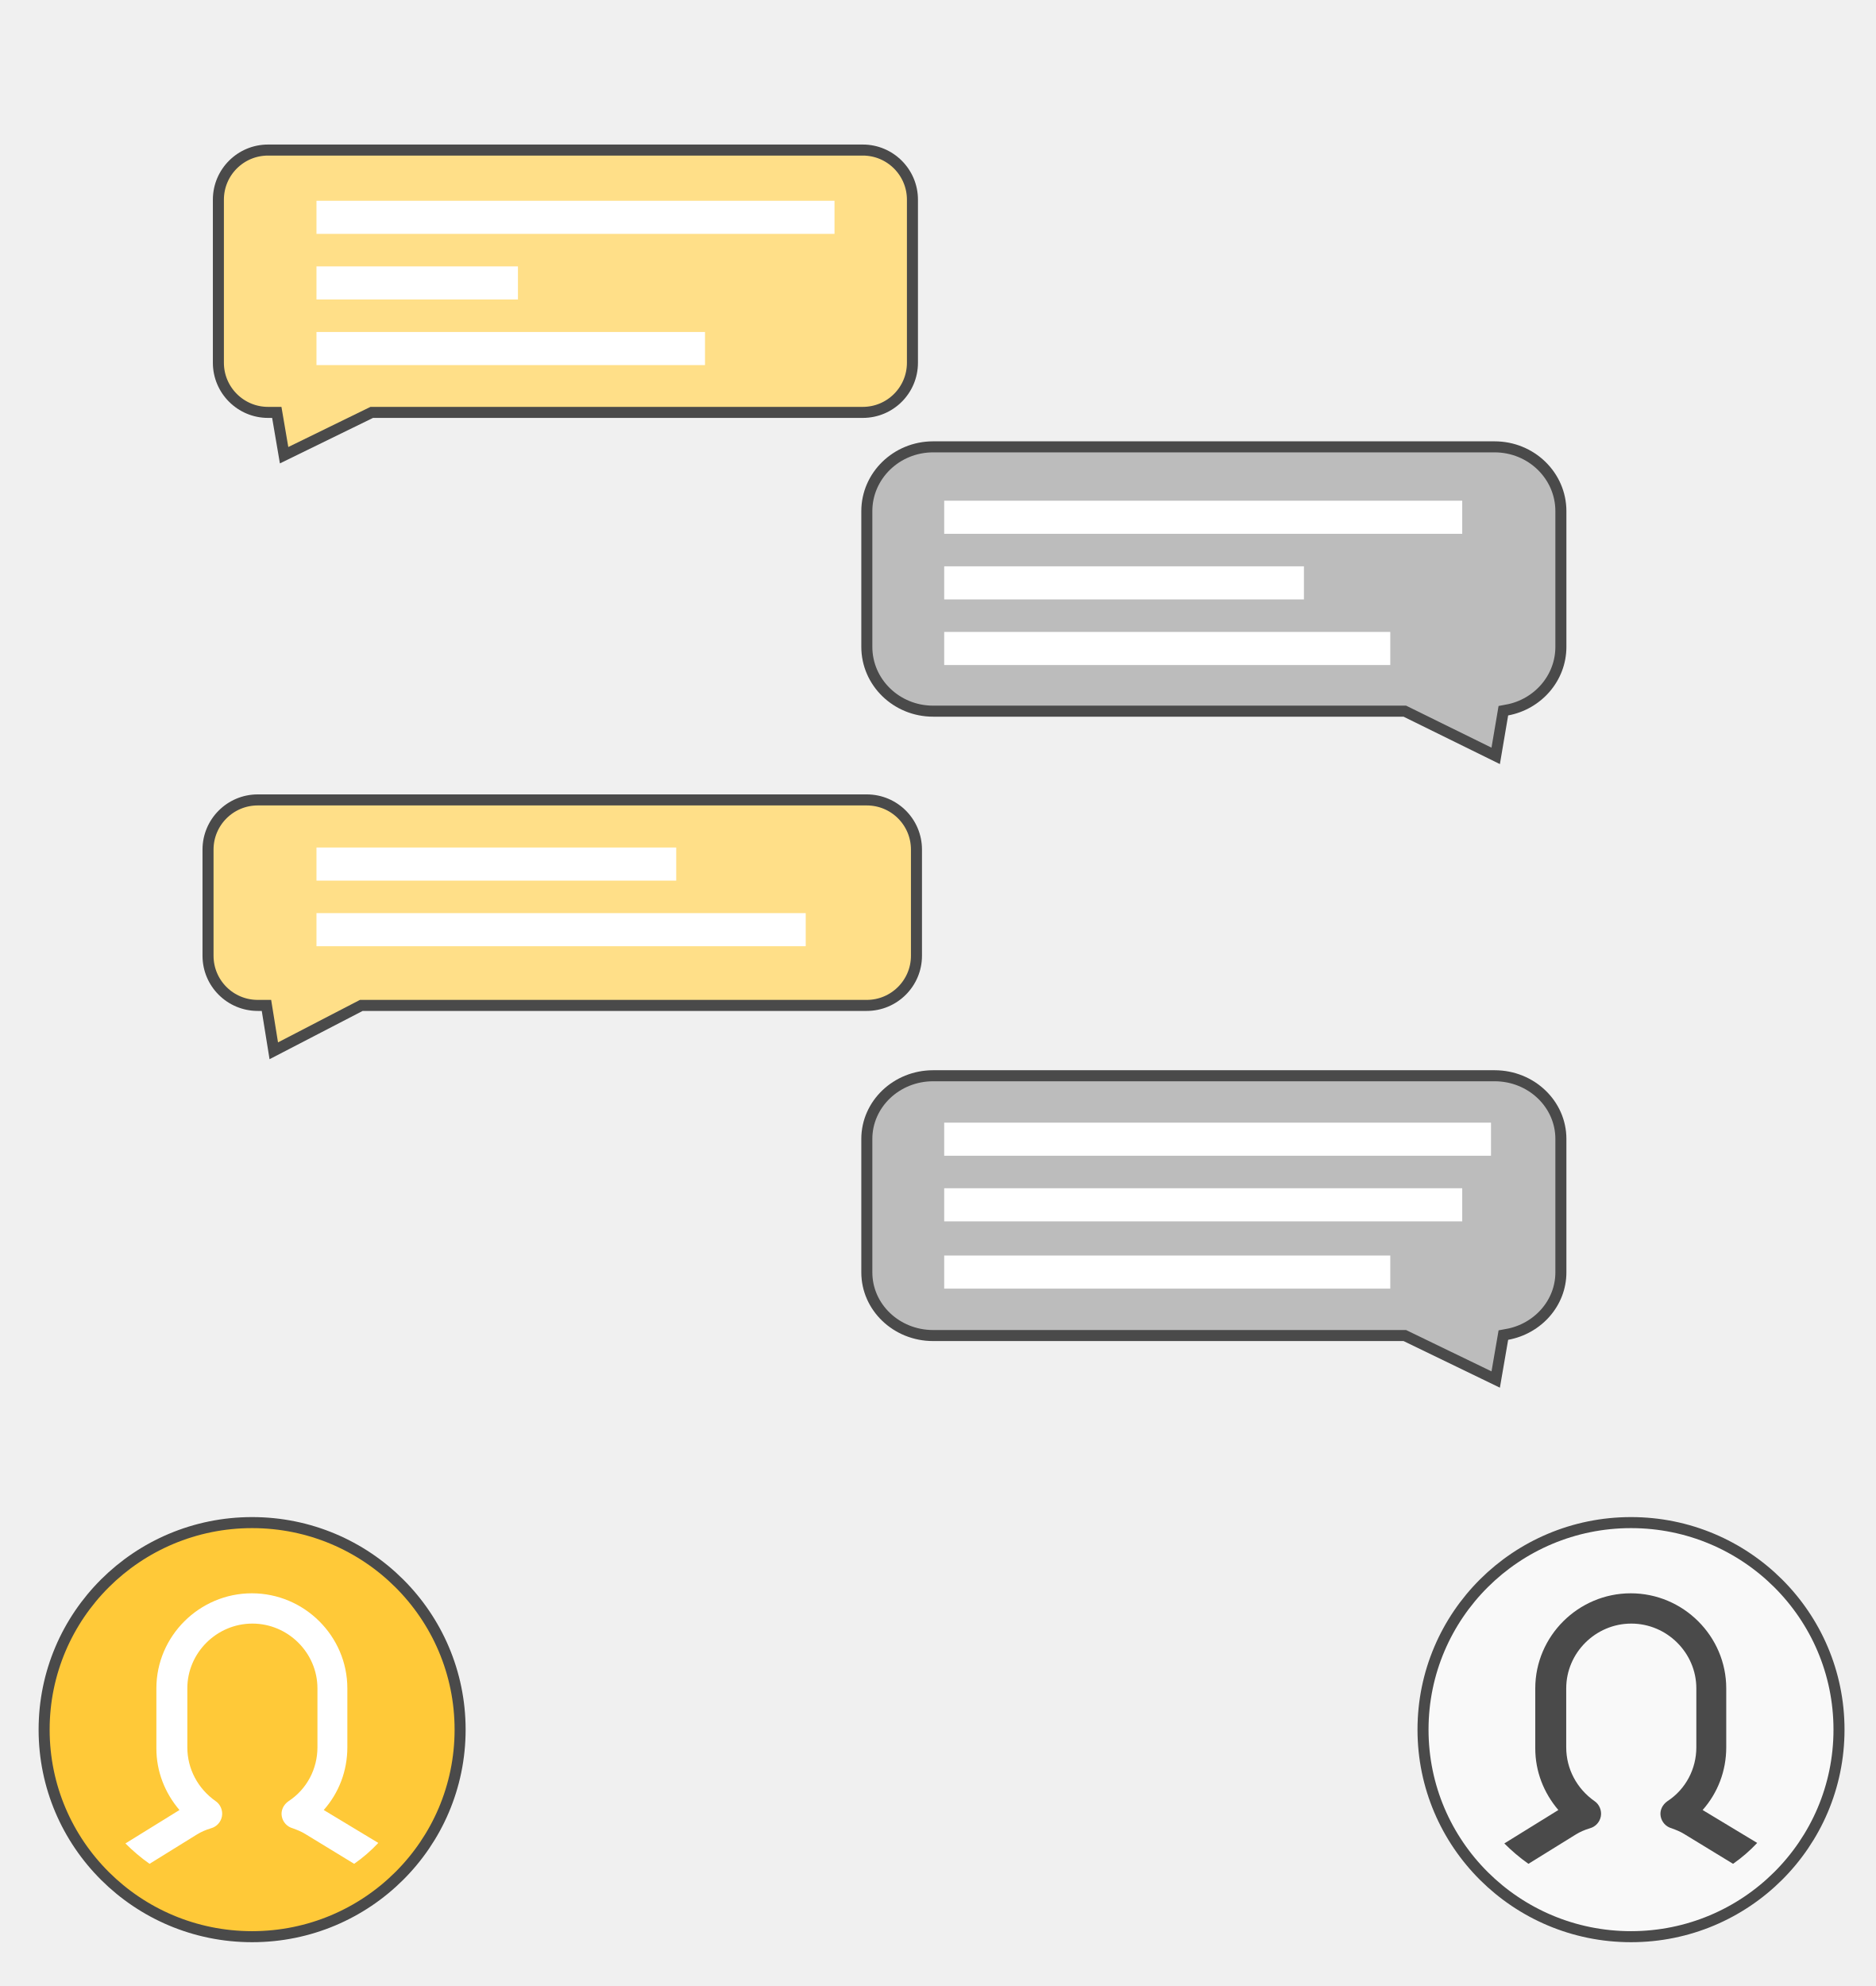
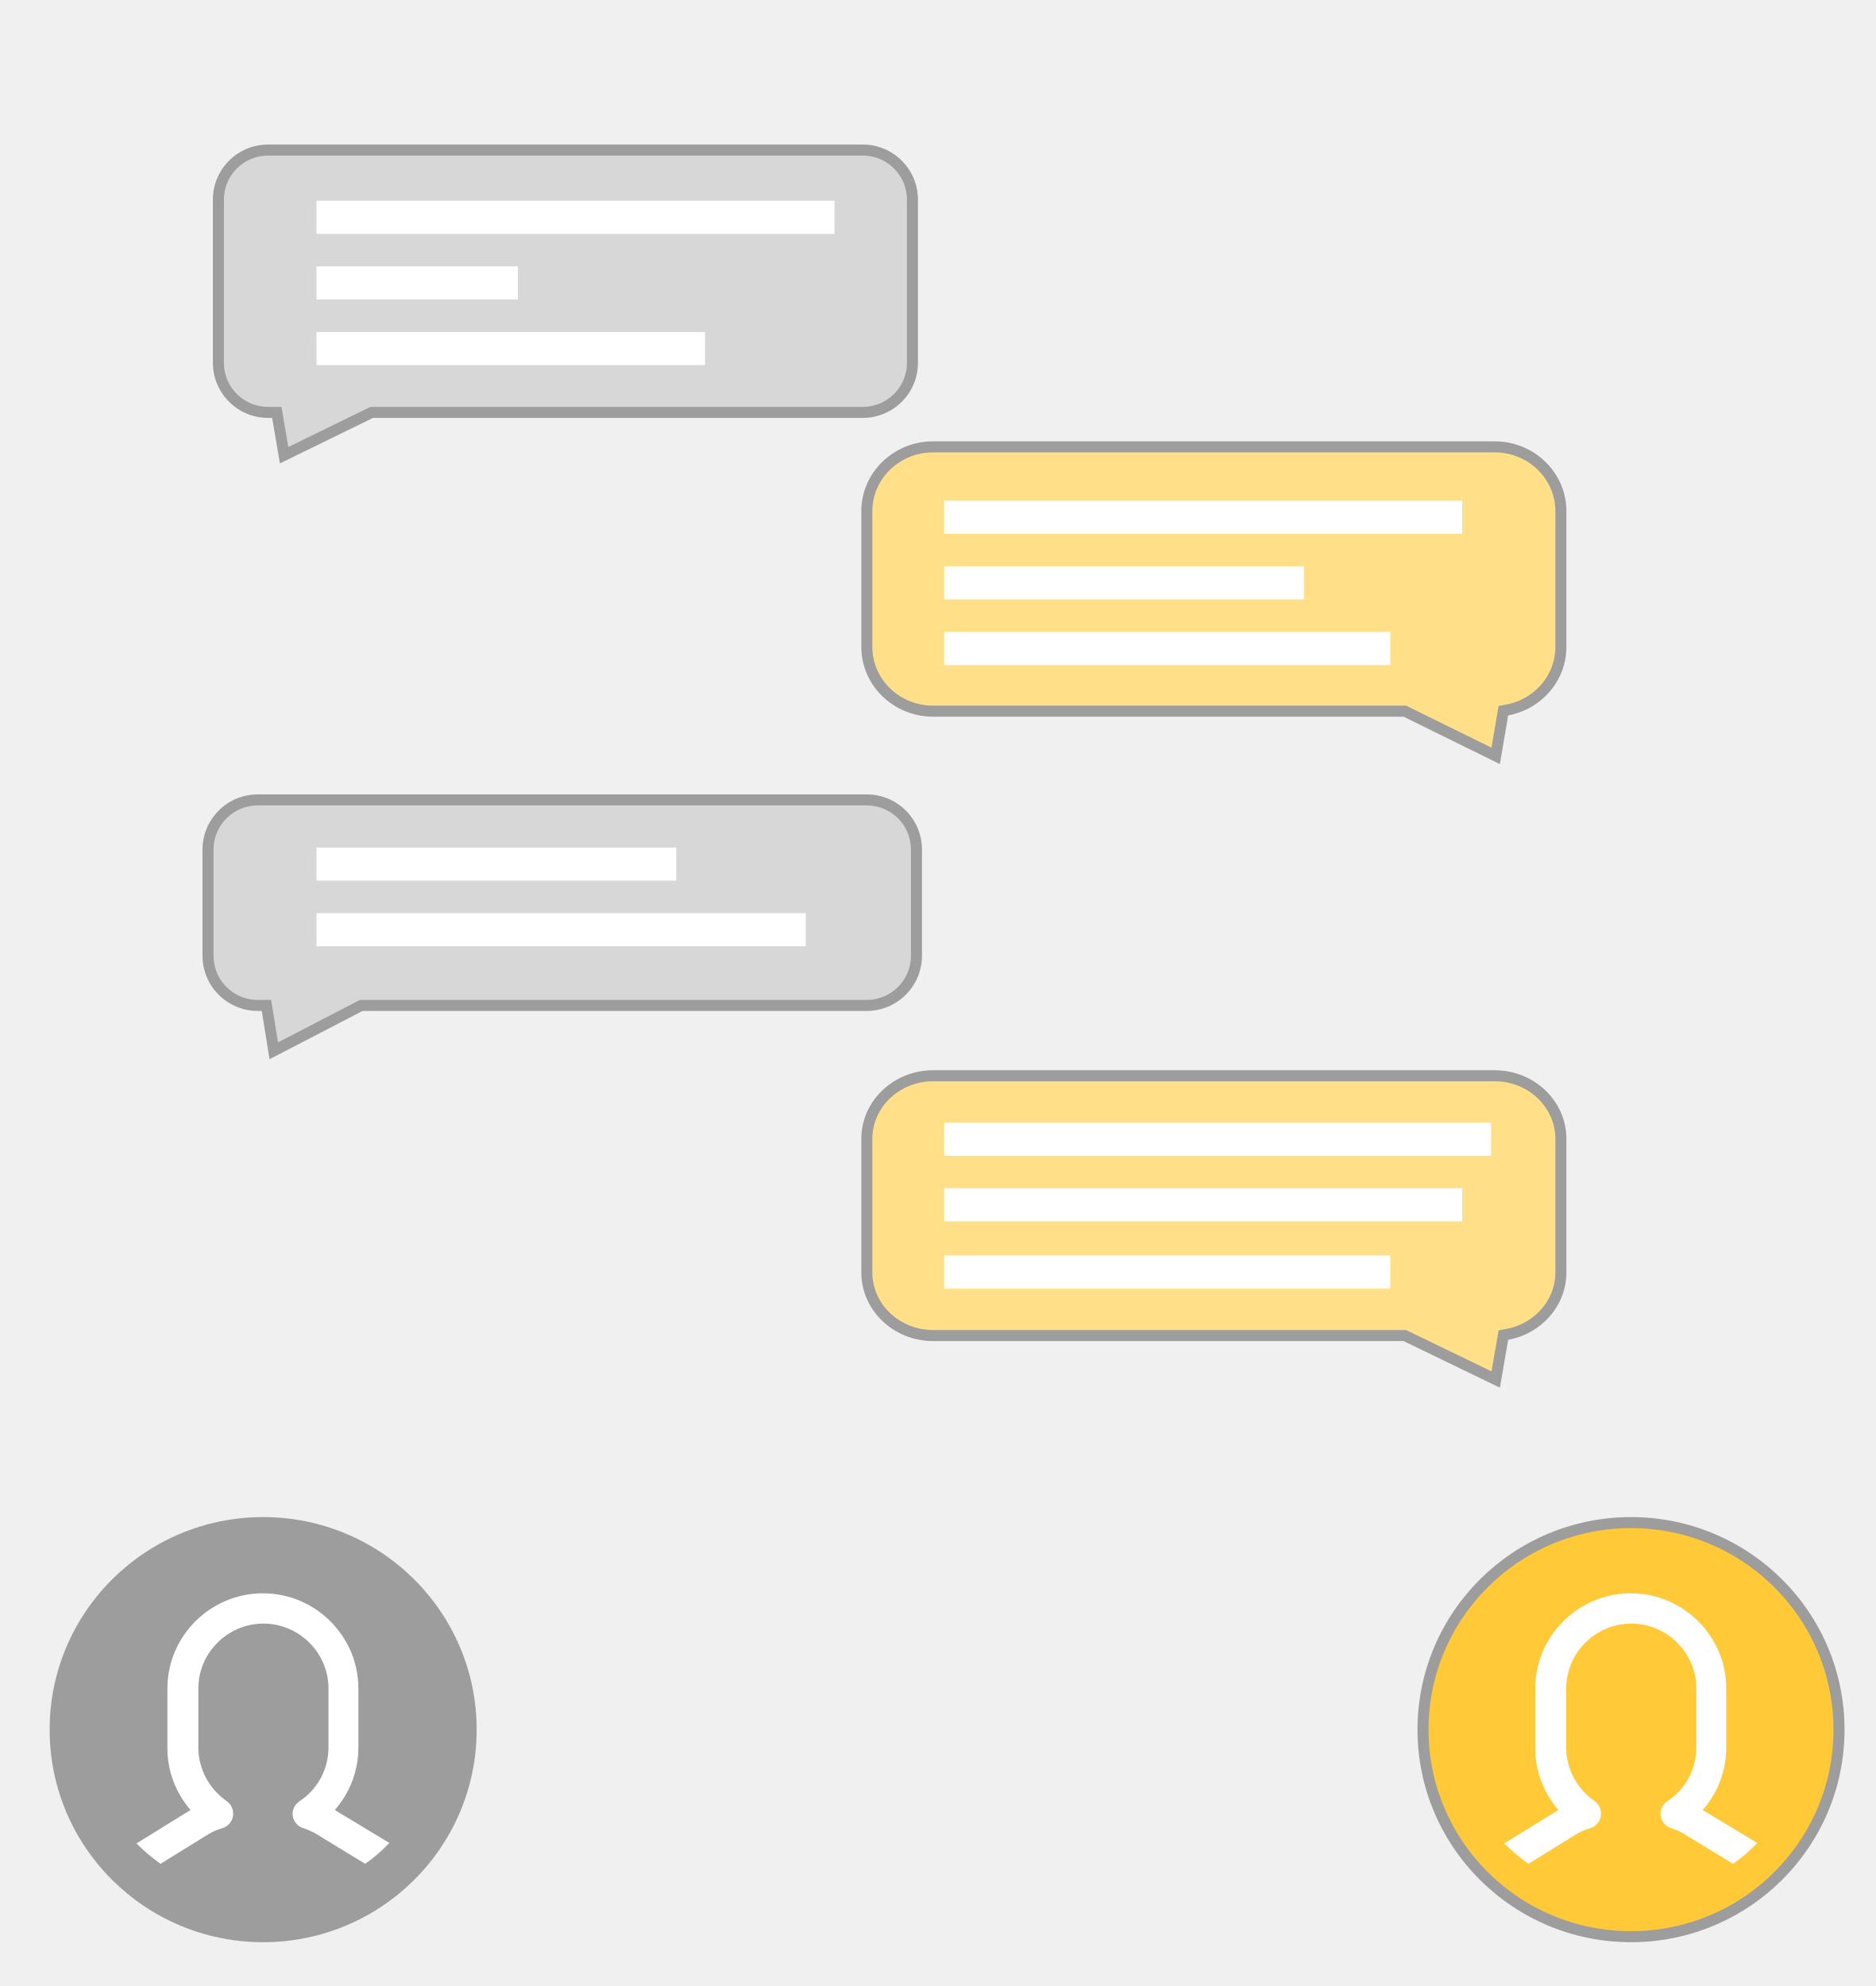
<svg xmlns="http://www.w3.org/2000/svg" xmlns:xlink="http://www.w3.org/1999/xlink" width="170px" height="180px" viewBox="0 0 170 180" version="1.1">
  <defs>
    <path d="M33.815,37.877 L78.213,37.877 C80.978,37.877 83.215,35.639 83.215,32.878 L83.215,18.099 C83.215,15.343 80.975,13.1 78.213,13.1 L24.3,13.1 C21.535,13.1 19.297,15.338 19.297,18.099 L19.297,32.878 C19.297,35.635 21.537,37.877 24.3,37.877 L24.67,37.877 L25.374,42 L33.815,37.877 Z" id="path-1" />
    <mask id="mask-2" maskContentUnits="userSpaceOnUse" maskUnits="objectBoundingBox" x="0" y="0" width="63.918" height="28.9" fill="white">
      <use xlink:href="#path-1" />
    </mask>
    <path d="M127.235,64.956 L84.59,64.956 C80.993,64.956 78.08,62.122 78.08,58.626 L78.08,46.33 C78.08,42.838 80.995,40 84.59,40 L135.487,40 C139.085,40 141.998,42.834 141.998,46.33 L141.998,58.626 C141.998,61.709 139.725,64.283 136.718,64.843 L135.969,69.253 L127.235,64.956 Z" id="path-3" />
    <mask id="mask-4" maskContentUnits="userSpaceOnUse" maskUnits="objectBoundingBox" x="0" y="0" width="63.918" height="29.253" fill="white">
      <use xlink:href="#path-3" />
    </mask>
    <path d="M127.235,121.546 L84.59,121.546 C80.993,121.546 78.08,118.758 78.08,115.32 L78.08,103.226 C78.08,99.792 80.995,97 84.59,97 L135.487,97 C139.085,97 141.998,99.787 141.998,103.226 L141.998,115.32 C141.998,118.352 139.725,120.884 136.718,121.434 L135.969,125.772 L127.235,121.546 Z" id="path-5" />
    <mask id="mask-6" maskContentUnits="userSpaceOnUse" maskUnits="objectBoundingBox" x="0" y="0" width="63.918" height="28.772" fill="white">
      <use xlink:href="#path-5" />
    </mask>
    <path d="M32.876,91.625 L78.571,91.625 C81.335,91.625 83.58,89.385 83.58,86.622 L83.58,77.003 C83.58,74.232 81.337,72 78.571,72 L23.368,72 C20.603,72 18.358,74.24 18.358,77.003 L18.358,86.622 C18.358,89.393 20.601,91.625 23.368,91.625 L23.73,91.625 L24.435,96 L32.876,91.625 Z" id="path-7" />
    <mask id="mask-8" maskContentUnits="userSpaceOnUse" maskUnits="objectBoundingBox" x="0" y="0" width="65.222" height="24" fill="white">
      <use xlink:href="#path-7" />
    </mask>
  </defs>
  <g id="Page-1" stroke="none" stroke-width="1" fill="none" fill-rule="evenodd">
-     <g id="get-advice">
-       <use id="Combined-Shape" stroke="#4A4A4A" mask="url(#mask-2)" stroke-width="2" fill="#FFDF88" xlink:href="#path-1" />
-       <use id="Combined-Shape-Copy" stroke="#4A4A4A" mask="url(#mask-4)" stroke-width="2" fill="#BCBCBC" xlink:href="#path-3" />
-       <use id="Combined-Shape-Copy-4" stroke="#4A4A4A" mask="url(#mask-6)" stroke-width="2" fill="#BCBCBC" xlink:href="#path-5" />
-       <use id="Combined-Shape-Copy-3" stroke="#4A4A4A" mask="url(#mask-8)" stroke-width="2" fill="#FFDF88" xlink:href="#path-7" />
+     <g id="get_advice-copy">
+       <use id="Combined-Shape" stroke="#9D9D9D" mask="url(#mask-2)" stroke-width="2" fill="#D7D7D7" xlink:href="#path-1" />
+       <use id="Combined-Shape-Copy" stroke="#9D9D9D" mask="url(#mask-4)" stroke-width="2" fill="#FFDF88" xlink:href="#path-3" />
+       <use id="Combined-Shape-Copy-4" stroke="#9D9D9D" mask="url(#mask-6)" stroke-width="2" fill="#FFDF88" xlink:href="#path-5" />
+       <use id="Combined-Shape-Copy-3" stroke="#9D9D9D" mask="url(#mask-8)" stroke-width="2" fill="#D7D7D7" xlink:href="#path-7" />
      <rect id="Rectangle-3" fill="#FFFFFF" x="28.69" y="18.197" width="46.96" height="3" />
      <rect id="Rectangle-3-Copy" fill="#FFFFFF" x="85.594" y="45.382" width="46.96" height="3" />
      <rect id="Rectangle-3-Copy-3" fill="#FFFFFF" x="85.594" y="51.328" width="32.611" height="3" />
      <rect id="Rectangle-3-Copy-4" fill="#FFFFFF" x="85.594" y="57.275" width="40.438" height="3" />
      <rect id="Rectangle-3-Copy-8" fill="#FFFFFF" x="85.594" y="101.751" width="49.569" height="3" />
      <rect id="Rectangle-3-Copy-9" fill="#FFFFFF" x="85.594" y="107.697" width="46.96" height="3" />
      <rect id="Rectangle-3-Copy-10" fill="#FFFFFF" x="85.594" y="113.794" width="40.438" height="3" />
      <rect id="Rectangle-3-Copy-2" fill="#FFFFFF" x="28.69" y="24.144" width="18.262" height="3" />
      <rect id="Rectangle-3-Copy-7" fill="#FFFFFF" x="28.69" y="30.09" width="35.22" height="3" />
      <rect id="Rectangle-3-Copy-5" fill="#FFFFFF" x="28.69" y="76.814" width="32.611" height="3" />
      <rect id="Rectangle-3-Copy-6" fill="#FFFFFF" x="28.69" y="82.76" width="44.351" height="3" />
-       <g id="avatar-blue-copy-3" transform="translate(4, 138)">
-         <ellipse id="Oval-3" stroke="#4A4A4A" fill="#FFC938" cx="18.855" cy="18.765" rx="18.855" ry="18.765" />
+       <g id="avatar-blue-copy-4" transform="translate(129, 138)">
+         <ellipse id="Oval-3" stroke="#9D9D9D" fill="#FFC938" cx="18.855" cy="18.765" rx="18.855" ry="18.765" />
        <path d="M23.683,28.228 C23.302,27.991 22.922,27.849 22.541,27.707 C22.018,27.565 21.638,27.139 21.543,26.618 C21.448,26.098 21.685,25.577 22.161,25.246 C23.826,24.157 24.777,22.311 24.777,20.371 L24.777,15.022 C24.777,11.803 22.113,9.153 18.879,9.153 C15.645,9.153 12.982,11.803 12.982,15.022 L12.982,20.371 C12.982,22.311 13.933,24.11 15.55,25.246 C15.978,25.53 16.216,26.098 16.121,26.618 C16.026,27.139 15.645,27.565 15.122,27.707 C14.646,27.849 14.218,28.038 13.838,28.275 L9.557,30.926 C8.749,30.358 8.036,29.742 7.37,29.08 L12.268,26.05 C10.937,24.488 10.176,22.548 10.176,20.465 L10.176,15.022 C10.176,10.289 14.076,6.408 18.832,6.408 C23.588,6.408 27.488,10.289 27.488,15.022 L27.488,20.371 C27.488,22.5 26.727,24.488 25.348,26.05 L30.294,29.032 C29.628,29.742 28.915,30.358 28.106,30.926 L23.683,28.228 Z" id="Shape-Copy-3" fill="#FFFFFF" />
      </g>
-       <g id="avatar-blue-copy" transform="translate(129, 138)">
-         <ellipse id="Oval-3" stroke="#4A4A4A" fill="#F9F9F9" cx="18.855" cy="18.765" rx="18.855" ry="18.765" />
-         <path d="M28.106,30.926 L23.683,28.228 C23.302,27.991 22.922,27.849 22.541,27.707 C22.018,27.565 21.638,27.139 21.543,26.618 C21.448,26.098 21.685,25.577 22.161,25.246 C23.826,24.157 24.777,22.311 24.777,20.371 L24.777,15.022 C24.777,11.803 22.113,9.153 18.879,9.153 C15.645,9.153 12.982,11.803 12.982,15.022 L12.982,20.371 C12.982,22.311 13.933,24.11 15.55,25.246 C15.978,25.53 16.216,26.098 16.121,26.618 C16.026,27.139 15.645,27.565 15.122,27.707 C14.646,27.849 14.218,28.038 13.838,28.275 L9.557,30.926 C8.749,30.358 8.036,29.742 7.37,29.08 L12.268,26.05 C10.937,24.488 10.176,22.548 10.176,20.465 L10.176,15.022 C10.176,10.289 14.076,6.408 18.832,6.408 C23.588,6.408 27.488,10.289 27.488,15.022 L27.488,20.371 C27.488,22.5 26.727,24.488 25.348,26.05 L30.294,29.032 C29.628,29.742 28.915,30.358 28.106,30.926 L28.106,30.926 Z" id="Shape-Copy-3" fill="#4A4A4A" />
+       <g id="avatar-blue-copy-3" transform="translate(5, 138)">
+         <ellipse id="Oval-3" stroke="#9D9D9D" fill="#9D9D9D" cx="18.855" cy="18.765" rx="18.855" ry="18.765" />
+         <path d="M23.683,28.228 C23.302,27.991 22.922,27.849 22.541,27.707 C22.018,27.565 21.638,27.139 21.543,26.618 C21.448,26.098 21.685,25.577 22.161,25.246 C23.826,24.157 24.777,22.311 24.777,20.371 L24.777,15.022 C24.777,11.803 22.113,9.153 18.879,9.153 C15.645,9.153 12.982,11.803 12.982,15.022 L12.982,20.371 C12.982,22.311 13.933,24.11 15.55,25.246 C15.978,25.53 16.216,26.098 16.121,26.618 C16.026,27.139 15.645,27.565 15.122,27.707 C14.646,27.849 14.218,28.038 13.838,28.275 L9.557,30.926 C8.749,30.358 8.036,29.742 7.37,29.08 L12.268,26.05 C10.937,24.488 10.176,22.548 10.176,20.465 L10.176,15.022 C10.176,10.289 14.076,6.408 18.832,6.408 C23.588,6.408 27.488,10.289 27.488,15.022 L27.488,20.371 C27.488,22.5 26.727,24.488 25.348,26.05 L30.294,29.032 C29.628,29.742 28.915,30.358 28.106,30.926 L23.683,28.228 Z" id="Shape-Copy-3" fill="#FFFFFF" />
      </g>
    </g>
  </g>
</svg>
